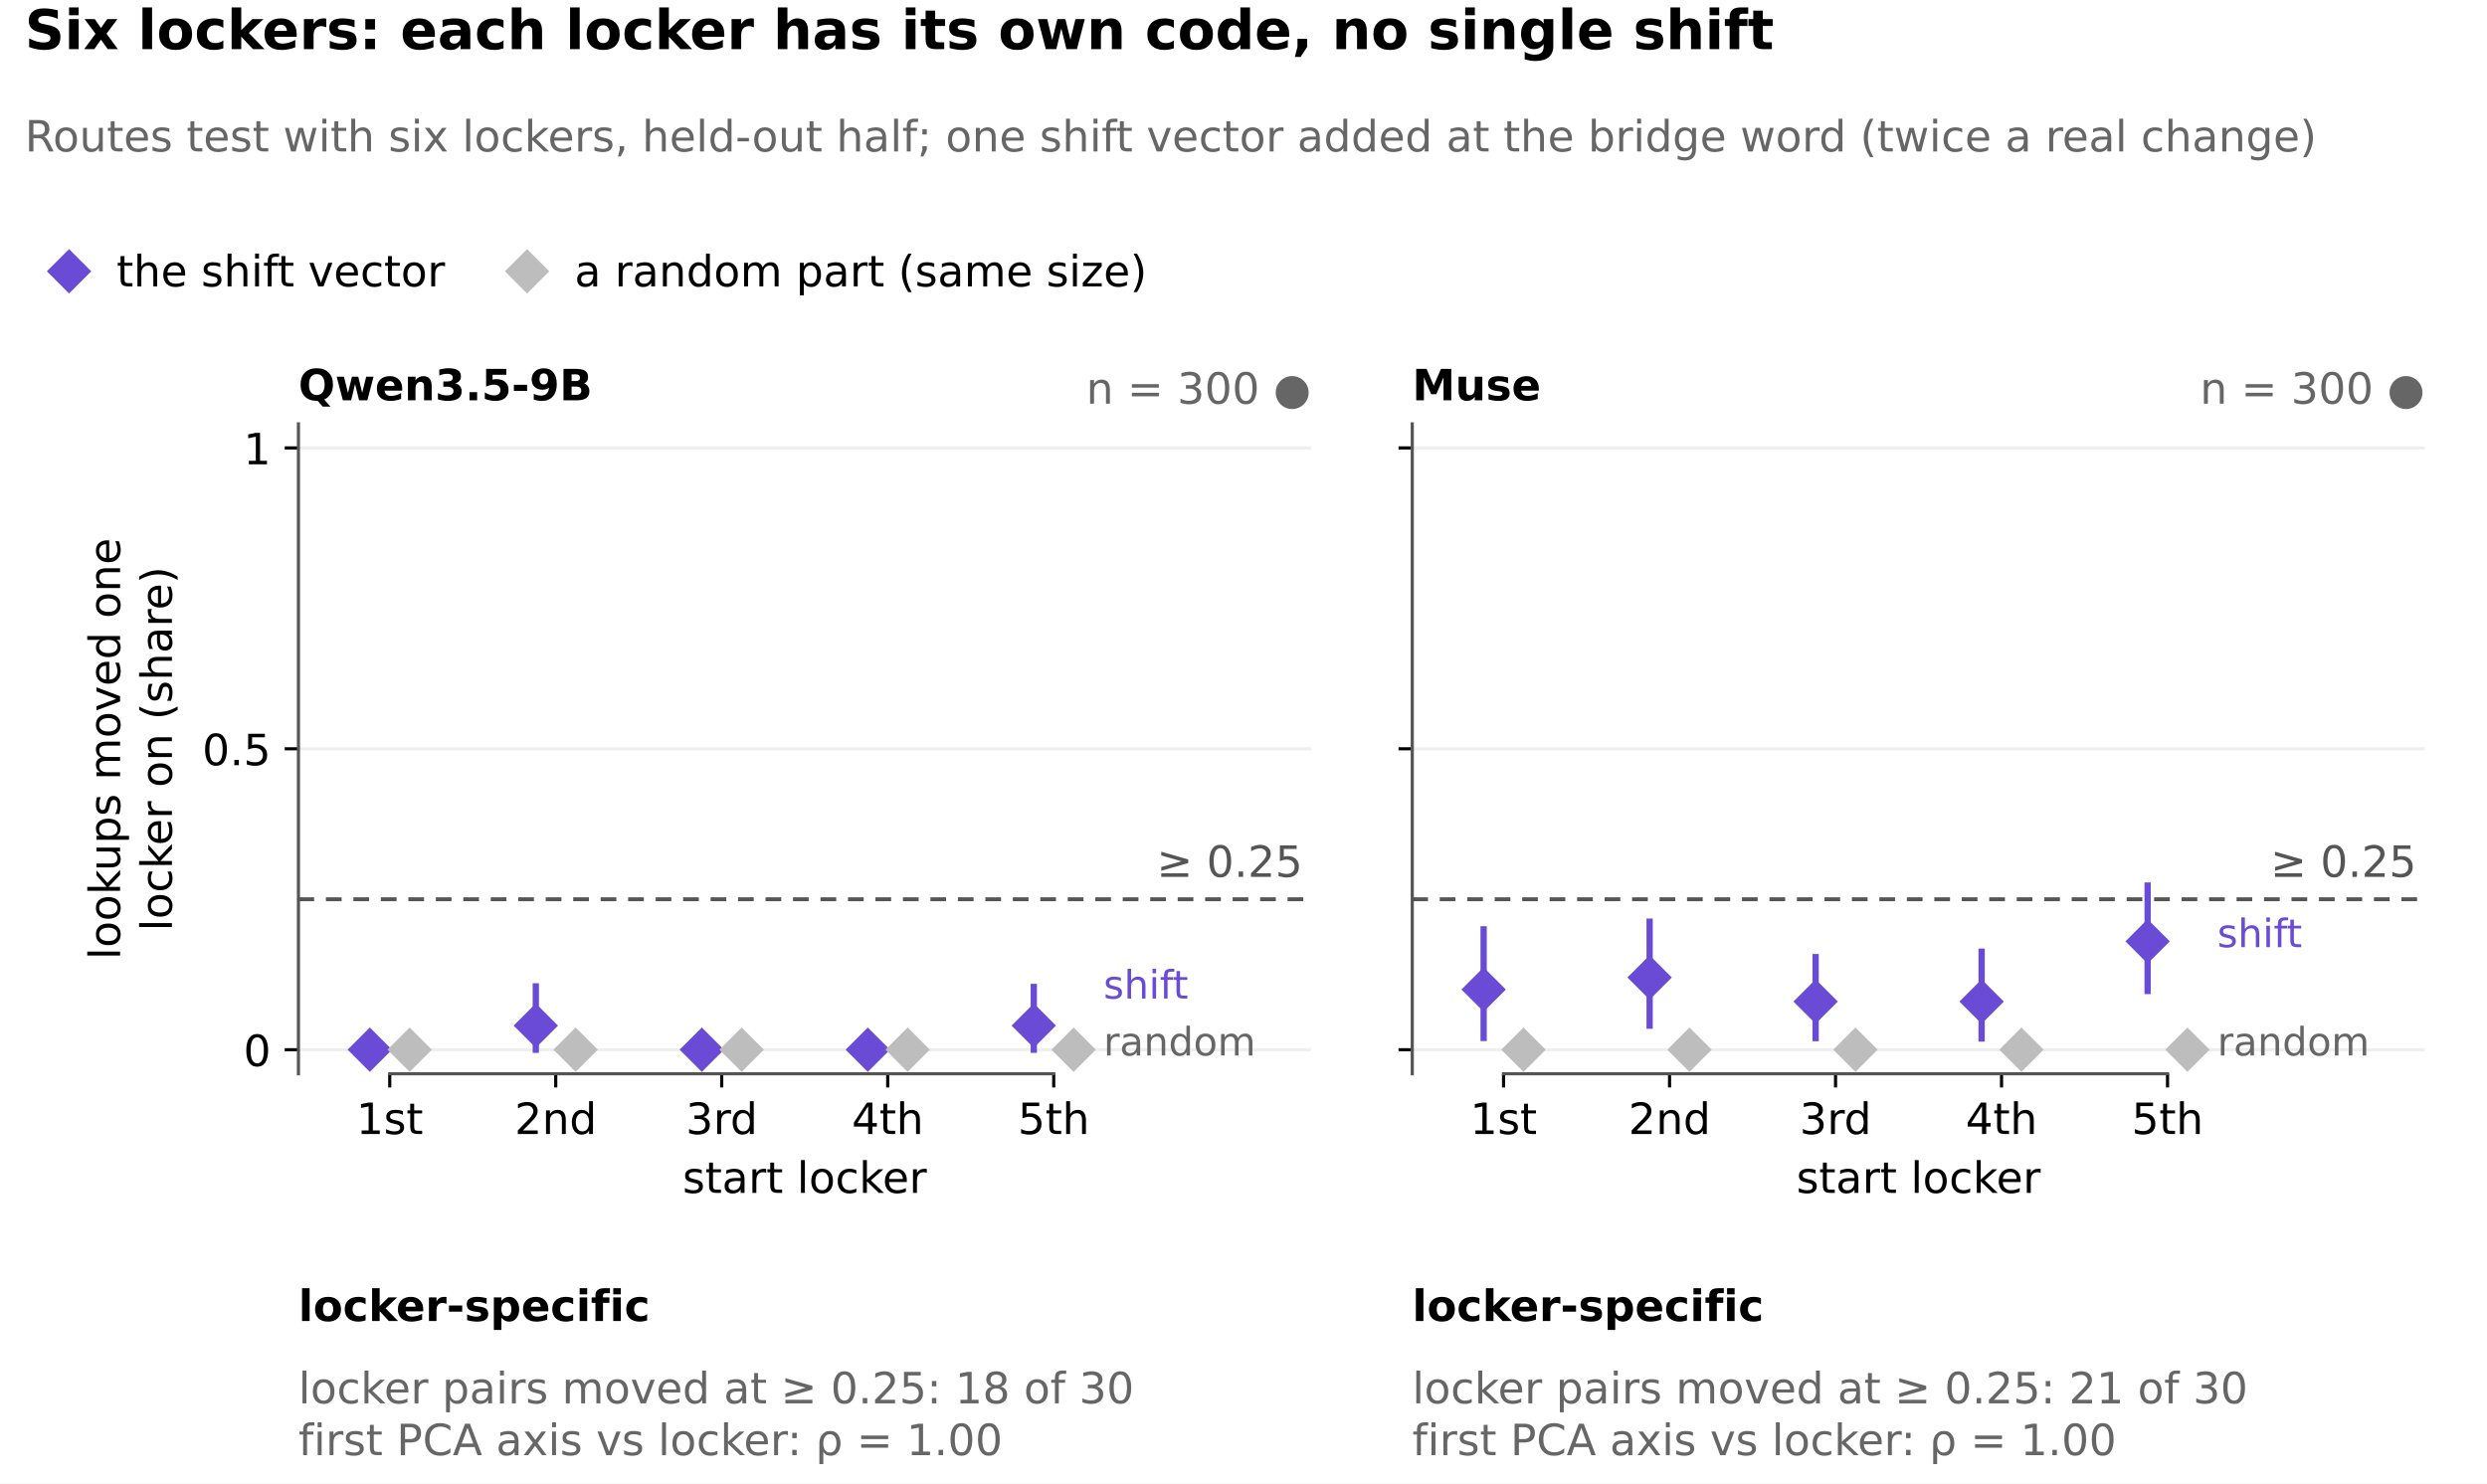
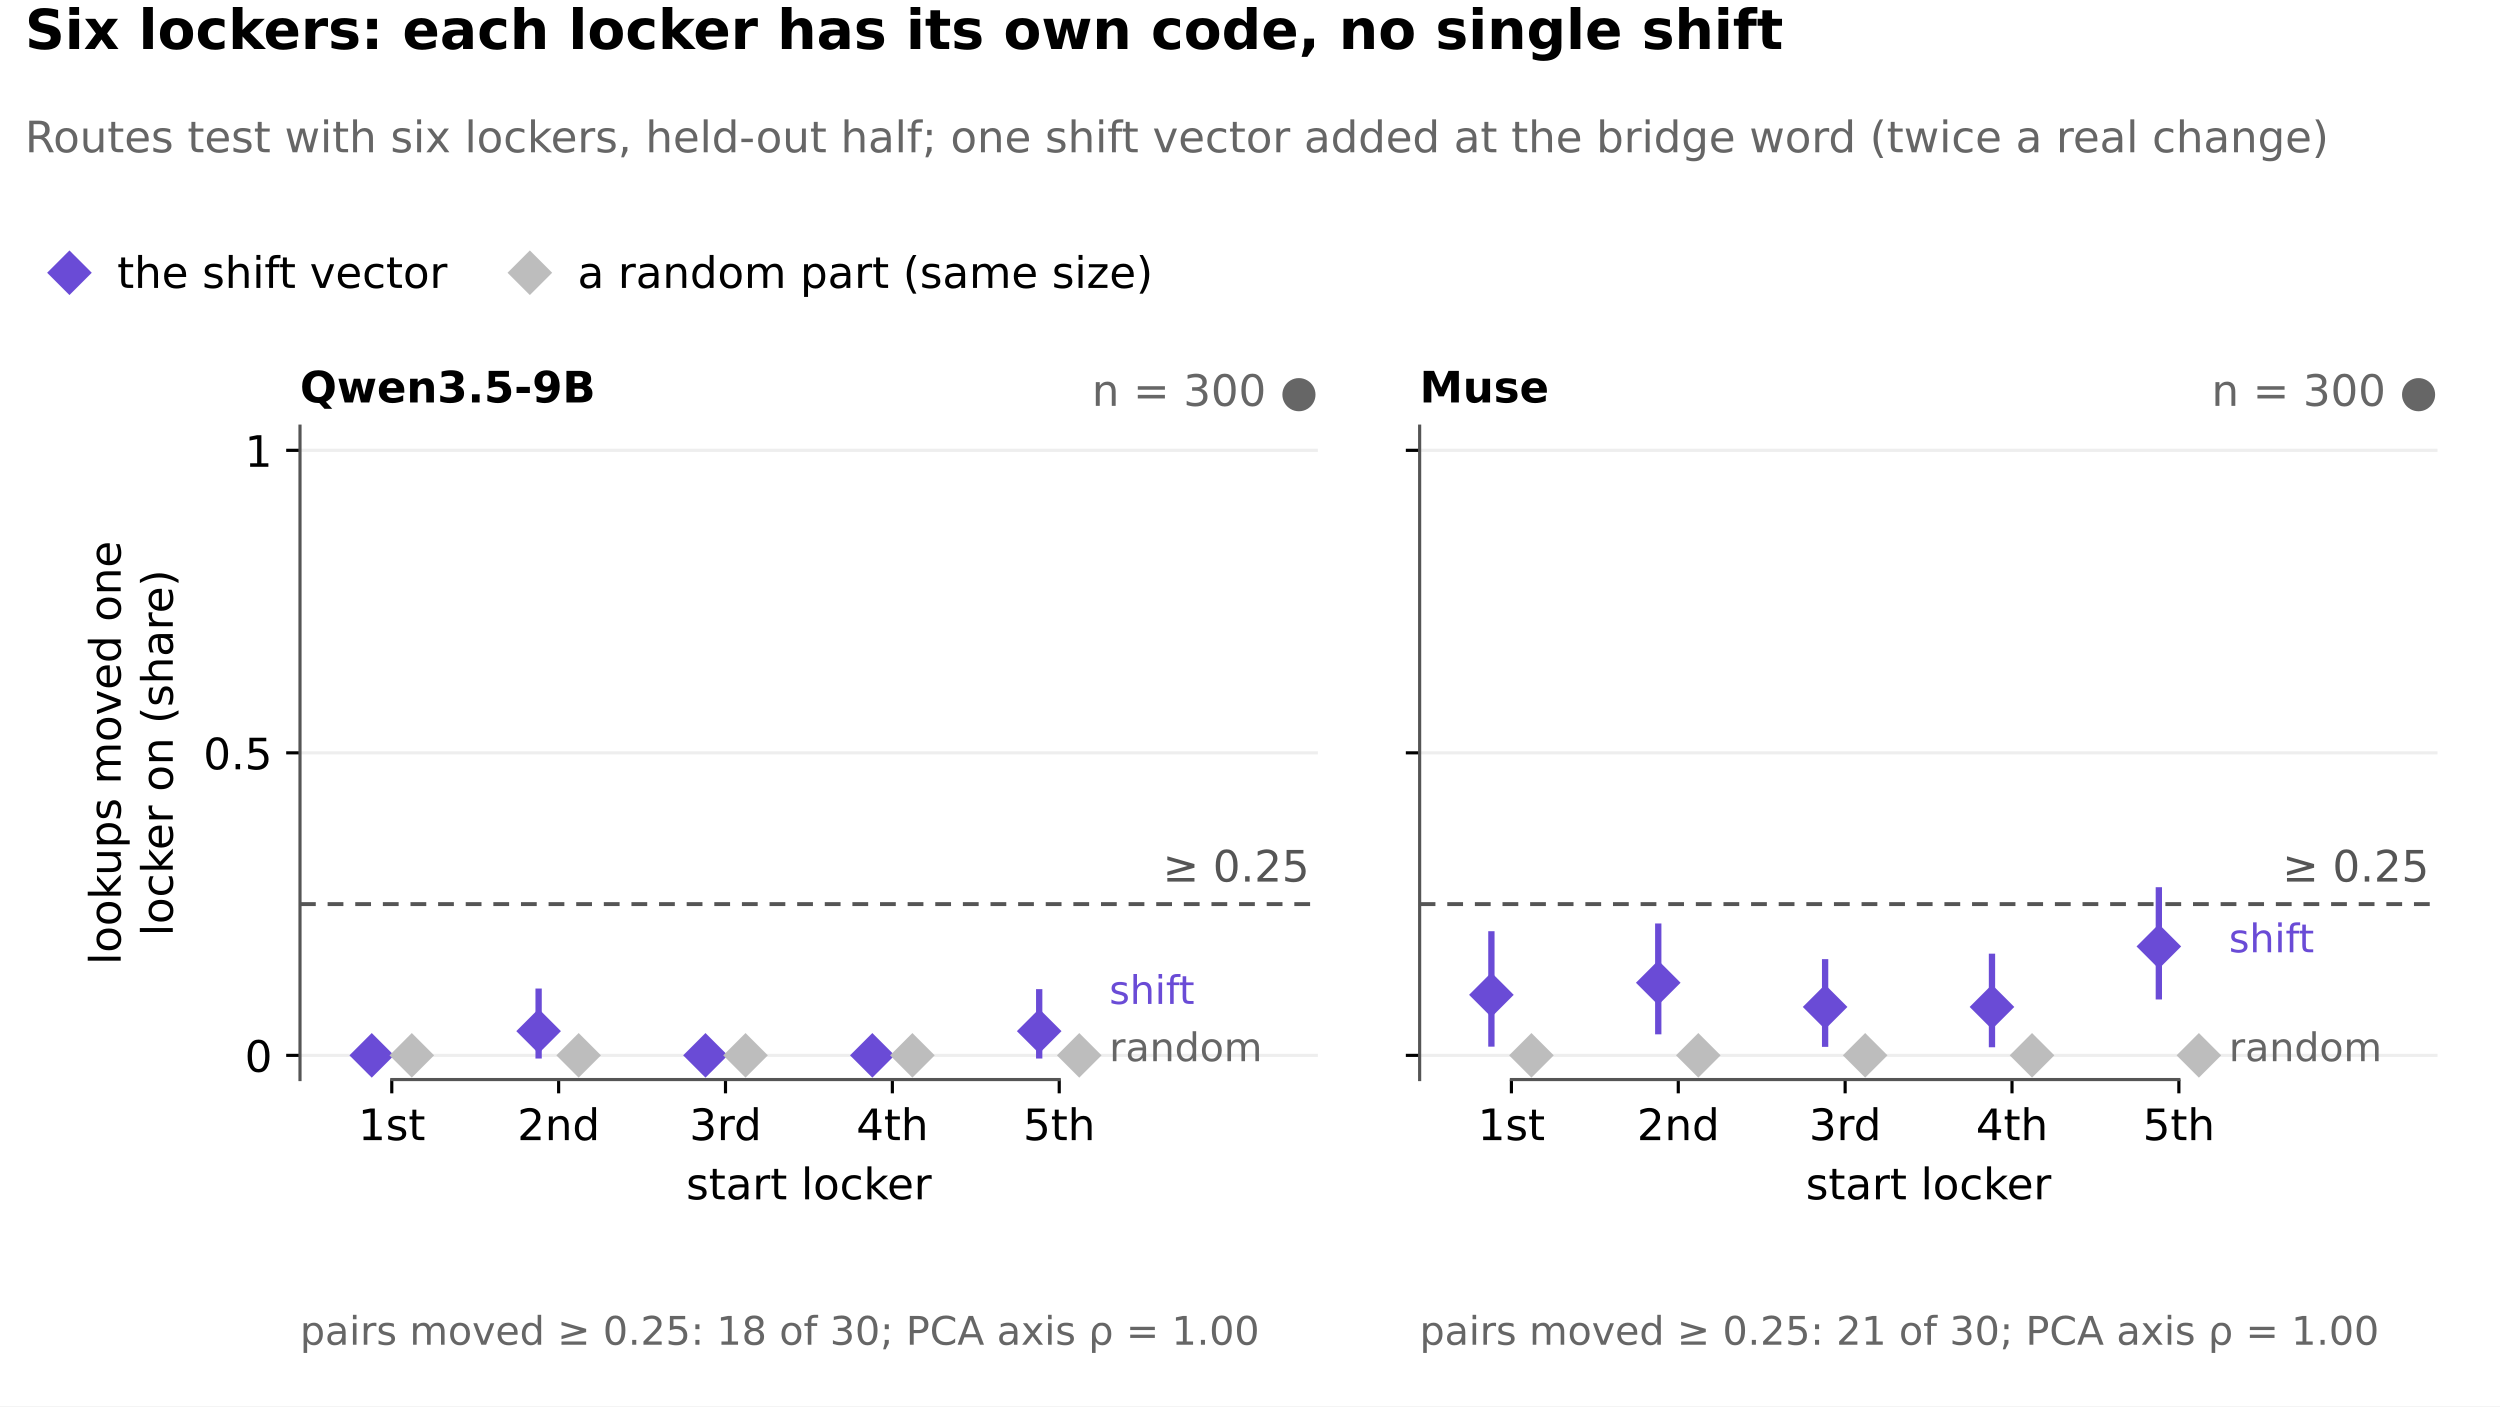
- <svg xmlns="http://www.w3.org/2000/svg" xmlns:xlink="http://www.w3.org/1999/xlink" width="633.6pt" height="378pt" viewBox="0 0 633.6 378" version="1.1">
+ <svg xmlns="http://www.w3.org/2000/svg" xmlns:xlink="http://www.w3.org/1999/xlink" width="633.6pt" height="356.4pt" viewBox="0 0 633.6 356.4" version="1.1">
  <defs>
    <style type="text/css">*{stroke-linejoin: round; stroke-linecap: butt}</style>
  </defs>
  <g id="figure_1">
    <g id="patch_1">
-       <path d="M 0 378  L 633.6 378  L 633.6 0  L 0 0  z " style="fill: #ffffff" />
+       <path d="M 0 356.4  L 633.6 356.4  L 633.6 0  L 0 0  z " style="fill: #ffffff" />
    </g>
    <g id="axes_1">
      <g id="patch_2">
        <path d="M 76.032 273.6  L 333.998 273.6  L 333.998 108  L 76.032 108  z " style="fill: #ffffff" />
      </g>
      <g id="line2d_1">
-         <path d="M 76.032 229.133  L 333.998 229.133  " clip-path="url(#p3aeb219f83)" style="fill: none; stroke-dasharray: 4,3; stroke-dashoffset: 0; stroke: #555555" />
+         <path d="M 76.032 229.133  L 333.998 229.133  " clip-path="url(#pb0a450aada)" style="fill: none; stroke-dasharray: 4,3; stroke-dashoffset: 0; stroke: #555555" />
      </g>
      <g id="matplotlib.axis_1">
        <g id="xtick_1">
          <g id="line2d_2">
            <defs>
-               <path id="m68b8d910d9" d="M 0 0  L 0 3.5  " style="stroke: #000000; stroke-width: 0.8" />
+               <path id="m8c7e2f193b" d="M 0 0  L 0 3.5  " style="stroke: #000000; stroke-width: 0.8" />
            </defs>
            <g>
-               <use xlink:href="#m68b8d910d9" x="99.291" y="273.6" style="stroke: #000000; stroke-width: 0.8" />
+               <use xlink:href="#m8c7e2f193b" x="99.291" y="273.6" style="stroke: #000000; stroke-width: 0.8" />
            </g>
          </g>
          <g id="text_1">
            <text style="font-size: 11px; font-family: 'DejaVu Sans'; text-anchor: middle" x="99.291" y="288.957" transform="rotate(-0 99.2912 288.9574)">1st</text>
          </g>
        </g>
        <g id="xtick_2">
          <g id="line2d_3">
            <g>
-               <use xlink:href="#m68b8d910d9" x="141.581" y="273.6" style="stroke: #000000; stroke-width: 0.8" />
+               <use xlink:href="#m8c7e2f193b" x="141.581" y="273.6" style="stroke: #000000; stroke-width: 0.8" />
            </g>
          </g>
          <g id="text_2">
            <text style="font-size: 11px; font-family: 'DejaVu Sans'; text-anchor: middle" x="141.581" y="288.958" transform="rotate(-0 141.5807 288.9583)">2nd</text>
          </g>
        </g>
        <g id="xtick_3">
          <g id="line2d_4">
            <g>
-               <use xlink:href="#m68b8d910d9" x="183.87" y="273.6" style="stroke: #000000; stroke-width: 0.8" />
+               <use xlink:href="#m8c7e2f193b" x="183.87" y="273.6" style="stroke: #000000; stroke-width: 0.8" />
            </g>
          </g>
          <g id="text_3">
            <text style="font-size: 11px; font-family: 'DejaVu Sans'; text-anchor: middle" x="183.87" y="288.958" transform="rotate(-0 183.8701 288.9583)">3rd</text>
          </g>
        </g>
        <g id="xtick_4">
          <g id="line2d_5">
            <g>
-               <use xlink:href="#m68b8d910d9" x="226.16" y="273.6" style="stroke: #000000; stroke-width: 0.8" />
+               <use xlink:href="#m8c7e2f193b" x="226.16" y="273.6" style="stroke: #000000; stroke-width: 0.8" />
            </g>
          </g>
          <g id="text_4">
            <text style="font-size: 11px; font-family: 'DejaVu Sans'; text-anchor: middle" x="226.16" y="288.958" transform="rotate(-0 226.1596 288.9583)">4th</text>
          </g>
        </g>
        <g id="xtick_5">
          <g id="line2d_6">
            <g>
-               <use xlink:href="#m68b8d910d9" x="268.449" y="273.6" style="stroke: #000000; stroke-width: 0.8" />
+               <use xlink:href="#m8c7e2f193b" x="268.449" y="273.6" style="stroke: #000000; stroke-width: 0.8" />
            </g>
          </g>
          <g id="text_5">
            <text style="font-size: 11px; font-family: 'DejaVu Sans'; text-anchor: middle" x="268.449" y="288.958" transform="rotate(-0 268.449 288.9583)">5th</text>
          </g>
        </g>
        <g id="text_6">
          <text style="font-size: 11px; font-family: 'DejaVu Sans'; text-anchor: middle" x="205.015" y="303.959" transform="rotate(-0 205.0149 303.9591)">start locker</text>
        </g>
      </g>
      <g id="matplotlib.axis_2">
        <g id="ytick_1">
          <g id="line2d_7">
-             <path d="M 76.032 267.467  L 333.998 267.467  " clip-path="url(#p3aeb219f83)" style="fill: none; stroke: #eeeeee; stroke-width: 0.8; stroke-linecap: square" />
+             <path d="M 76.032 267.467  L 333.998 267.467  " clip-path="url(#pb0a450aada)" style="fill: none; stroke: #eeeeee; stroke-width: 0.8; stroke-linecap: square" />
          </g>
          <g id="line2d_8">
            <defs>
-               <path id="m369b3cd8d5" d="M 0 0  L -3.5 0  " style="stroke: #000000; stroke-width: 0.8" />
+               <path id="mca8fea071c" d="M 0 0  L -3.5 0  " style="stroke: #000000; stroke-width: 0.8" />
            </defs>
            <g>
-               <use xlink:href="#m369b3cd8d5" x="76.032" y="267.467" style="stroke: #000000; stroke-width: 0.8" />
+               <use xlink:href="#mca8fea071c" x="76.032" y="267.467" style="stroke: #000000; stroke-width: 0.8" />
            </g>
          </g>
          <g id="text_7">
            <text style="font-size: 11px; font-family: 'DejaVu Sans'; text-anchor: end" x="69.032" y="271.645" transform="rotate(-0 69.032 271.6454)">0</text>
          </g>
        </g>
        <g id="ytick_2">
          <g id="line2d_9">
-             <path d="M 76.032 190.8  L 333.998 190.8  " clip-path="url(#p3aeb219f83)" style="fill: none; stroke: #eeeeee; stroke-width: 0.8; stroke-linecap: square" />
+             <path d="M 76.032 190.8  L 333.998 190.8  " clip-path="url(#pb0a450aada)" style="fill: none; stroke: #eeeeee; stroke-width: 0.8; stroke-linecap: square" />
          </g>
          <g id="line2d_10">
            <g>
-               <use xlink:href="#m369b3cd8d5" x="76.032" y="190.8" style="stroke: #000000; stroke-width: 0.8" />
+               <use xlink:href="#mca8fea071c" x="76.032" y="190.8" style="stroke: #000000; stroke-width: 0.8" />
            </g>
          </g>
          <g id="text_8">
            <text style="font-size: 11px; font-family: 'DejaVu Sans'; text-anchor: end" x="69.032" y="194.979" transform="rotate(-0 69.032 194.9787)">0.5</text>
          </g>
        </g>
        <g id="ytick_3">
          <g id="line2d_11">
-             <path d="M 76.032 114.133  L 333.998 114.133  " clip-path="url(#p3aeb219f83)" style="fill: none; stroke: #eeeeee; stroke-width: 0.8; stroke-linecap: square" />
+             <path d="M 76.032 114.133  L 333.998 114.133  " clip-path="url(#pb0a450aada)" style="fill: none; stroke: #eeeeee; stroke-width: 0.8; stroke-linecap: square" />
          </g>
          <g id="line2d_12">
            <g>
-               <use xlink:href="#m369b3cd8d5" x="76.032" y="114.133" style="stroke: #000000; stroke-width: 0.8" />
+               <use xlink:href="#mca8fea071c" x="76.032" y="114.133" style="stroke: #000000; stroke-width: 0.8" />
            </g>
          </g>
          <g id="text_9">
            <text style="font-size: 11px; font-family: 'DejaVu Sans'; text-anchor: end" x="69.032" y="118.312" transform="rotate(-0 69.032 118.312)">1</text>
          </g>
        </g>
        <g id="text_10">
          <text style="font-size: 11px; font-family: 'DejaVu Sans'" transform="translate(30.5919 244.5015) rotate(-90)">lookups moved one</text>
          <text style="font-size: 11px; font-family: 'DejaVu Sans'" transform="translate(43.79491 237.2355) rotate(-90)">locker on (share)</text>
        </g>
      </g>
      <g id="line2d_13">
-         <path d="M 94.216 267.467  L 94.216 267.467  " clip-path="url(#p3aeb219f83)" style="fill: none; stroke: #6a4bd6; stroke-width: 1.6; stroke-linecap: square" />
+         <path d="M 94.216 267.467  L 94.216 267.467  " clip-path="url(#pb0a450aada)" style="fill: none; stroke: #6a4bd6; stroke-width: 1.6; stroke-linecap: square" />
      </g>
      <g id="line2d_14">
-         <path d="M 104.366 267.467  L 104.366 267.467  " clip-path="url(#p3aeb219f83)" style="fill: none; stroke: #bdbdbd; stroke-width: 1.6; stroke-linecap: square" />
+         <path d="M 104.366 267.467  L 104.366 267.467  " clip-path="url(#pb0a450aada)" style="fill: none; stroke: #bdbdbd; stroke-width: 1.6; stroke-linecap: square" />
      </g>
      <g id="line2d_15">
-         <path d="M 136.506 267.467  L 136.506 251.326  " clip-path="url(#p3aeb219f83)" style="fill: none; stroke: #6a4bd6; stroke-width: 1.6; stroke-linecap: square" />
+         <path d="M 136.506 267.467  L 136.506 251.326  " clip-path="url(#pb0a450aada)" style="fill: none; stroke: #6a4bd6; stroke-width: 1.6; stroke-linecap: square" />
      </g>
      <g id="line2d_16">
-         <path d="M 146.655 267.467  L 146.655 267.467  " clip-path="url(#p3aeb219f83)" style="fill: none; stroke: #bdbdbd; stroke-width: 1.6; stroke-linecap: square" />
+         <path d="M 146.655 267.467  L 146.655 267.467  " clip-path="url(#pb0a450aada)" style="fill: none; stroke: #bdbdbd; stroke-width: 1.6; stroke-linecap: square" />
      </g>
      <g id="line2d_17">
-         <path d="M 178.795 267.467  L 178.795 267.467  " clip-path="url(#p3aeb219f83)" style="fill: none; stroke: #6a4bd6; stroke-width: 1.6; stroke-linecap: square" />
+         <path d="M 178.795 267.467  L 178.795 267.467  " clip-path="url(#pb0a450aada)" style="fill: none; stroke: #6a4bd6; stroke-width: 1.6; stroke-linecap: square" />
      </g>
      <g id="line2d_18">
-         <path d="M 188.945 267.467  L 188.945 267.467  " clip-path="url(#p3aeb219f83)" style="fill: none; stroke: #bdbdbd; stroke-width: 1.6; stroke-linecap: square" />
+         <path d="M 188.945 267.467  L 188.945 267.467  " clip-path="url(#pb0a450aada)" style="fill: none; stroke: #bdbdbd; stroke-width: 1.6; stroke-linecap: square" />
      </g>
      <g id="line2d_19">
-         <path d="M 221.085 267.467  L 221.085 267.467  " clip-path="url(#p3aeb219f83)" style="fill: none; stroke: #6a4bd6; stroke-width: 1.6; stroke-linecap: square" />
+         <path d="M 221.085 267.467  L 221.085 267.467  " clip-path="url(#pb0a450aada)" style="fill: none; stroke: #6a4bd6; stroke-width: 1.6; stroke-linecap: square" />
      </g>
      <g id="line2d_20">
-         <path d="M 231.234 267.467  L 231.234 267.467  " clip-path="url(#p3aeb219f83)" style="fill: none; stroke: #bdbdbd; stroke-width: 1.6; stroke-linecap: square" />
+         <path d="M 231.234 267.467  L 231.234 267.467  " clip-path="url(#pb0a450aada)" style="fill: none; stroke: #bdbdbd; stroke-width: 1.6; stroke-linecap: square" />
      </g>
      <g id="line2d_21">
-         <path d="M 263.374 267.467  L 263.374 251.494  " clip-path="url(#p3aeb219f83)" style="fill: none; stroke: #6a4bd6; stroke-width: 1.6; stroke-linecap: square" />
+         <path d="M 263.374 267.467  L 263.374 251.494  " clip-path="url(#pb0a450aada)" style="fill: none; stroke: #6a4bd6; stroke-width: 1.6; stroke-linecap: square" />
      </g>
      <g id="line2d_22">
-         <path d="M 273.524 267.467  L 273.524 267.467  " clip-path="url(#p3aeb219f83)" style="fill: none; stroke: #bdbdbd; stroke-width: 1.6; stroke-linecap: square" />
+         <path d="M 273.524 267.467  L 273.524 267.467  " clip-path="url(#pb0a450aada)" style="fill: none; stroke: #bdbdbd; stroke-width: 1.6; stroke-linecap: square" />
      </g>
      <g id="patch_3">
        <path d="M 76.032 273.6  L 76.032 108  " style="fill: none; stroke: #555555; stroke-width: 0.8; stroke-linejoin: miter; stroke-linecap: square" />
      </g>
      <g id="patch_4">
        <path d="M 99.291 273.6  L 268.449 273.6  " style="fill: none; stroke: #555555; stroke-width: 0.8; stroke-linejoin: miter; stroke-linecap: square" />
      </g>
      <g id="text_11">
        <text style="font-size: 11px; font-family: 'DejaVu Sans'; text-anchor: end; fill: #555555" x="331.883" y="223.424" transform="rotate(-0 331.8832 223.4241)">≥ 0.25</text>
      </g>
      <g id="line2d_23">
        <defs>
-           <path id="m2659d3a1c7" d="M -0 4.95  L 4.95 0  L 0 -4.95  L -4.95 -0  z " style="stroke: #6a4bd6; stroke-linejoin: miter" />
+           <path id="mcad521bf3f" d="M -0 4.95  L 4.95 0  L 0 -4.95  L -4.95 -0  z " style="stroke: #6a4bd6; stroke-linejoin: miter" />
        </defs>
-         <g clip-path="url(#p3aeb219f83)">
-           <use xlink:href="#m2659d3a1c7" x="94.216" y="267.467" style="fill: #6a4bd6; stroke: #6a4bd6; stroke-linejoin: miter" />
+         <g clip-path="url(#pb0a450aada)">
+           <use xlink:href="#mcad521bf3f" x="94.216" y="267.467" style="fill: #6a4bd6; stroke: #6a4bd6; stroke-linejoin: miter" />
        </g>
      </g>
      <g id="line2d_24">
        <defs>
-           <path id="me32af80655" d="M -0 4.95  L 4.95 0  L 0 -4.95  L -4.95 -0  z " style="stroke: #bdbdbd; stroke-linejoin: miter" />
+           <path id="md1ad393aa7" d="M -0 4.95  L 4.95 0  L 0 -4.95  L -4.95 -0  z " style="stroke: #bdbdbd; stroke-linejoin: miter" />
        </defs>
-         <g clip-path="url(#p3aeb219f83)">
-           <use xlink:href="#me32af80655" x="104.366" y="267.467" style="fill: #bdbdbd; stroke: #bdbdbd; stroke-linejoin: miter" />
+         <g clip-path="url(#pb0a450aada)">
+           <use xlink:href="#md1ad393aa7" x="104.366" y="267.467" style="fill: #bdbdbd; stroke: #bdbdbd; stroke-linejoin: miter" />
        </g>
      </g>
      <g id="line2d_25">
-         <g clip-path="url(#p3aeb219f83)">
-           <use xlink:href="#m2659d3a1c7" x="136.506" y="261.333" style="fill: #6a4bd6; stroke: #6a4bd6; stroke-linejoin: miter" />
+         <g clip-path="url(#pb0a450aada)">
+           <use xlink:href="#mcad521bf3f" x="136.506" y="261.333" style="fill: #6a4bd6; stroke: #6a4bd6; stroke-linejoin: miter" />
        </g>
      </g>
      <g id="line2d_26">
-         <g clip-path="url(#p3aeb219f83)">
-           <use xlink:href="#me32af80655" x="146.655" y="267.467" style="fill: #bdbdbd; stroke: #bdbdbd; stroke-linejoin: miter" />
+         <g clip-path="url(#pb0a450aada)">
+           <use xlink:href="#md1ad393aa7" x="146.655" y="267.467" style="fill: #bdbdbd; stroke: #bdbdbd; stroke-linejoin: miter" />
        </g>
      </g>
      <g id="line2d_27">
-         <g clip-path="url(#p3aeb219f83)">
-           <use xlink:href="#m2659d3a1c7" x="178.795" y="267.467" style="fill: #6a4bd6; stroke: #6a4bd6; stroke-linejoin: miter" />
+         <g clip-path="url(#pb0a450aada)">
+           <use xlink:href="#mcad521bf3f" x="178.795" y="267.467" style="fill: #6a4bd6; stroke: #6a4bd6; stroke-linejoin: miter" />
        </g>
      </g>
      <g id="line2d_28">
-         <g clip-path="url(#p3aeb219f83)">
-           <use xlink:href="#me32af80655" x="188.945" y="267.467" style="fill: #bdbdbd; stroke: #bdbdbd; stroke-linejoin: miter" />
+         <g clip-path="url(#pb0a450aada)">
+           <use xlink:href="#md1ad393aa7" x="188.945" y="267.467" style="fill: #bdbdbd; stroke: #bdbdbd; stroke-linejoin: miter" />
        </g>
      </g>
      <g id="line2d_29">
-         <g clip-path="url(#p3aeb219f83)">
-           <use xlink:href="#m2659d3a1c7" x="221.085" y="267.467" style="fill: #6a4bd6; stroke: #6a4bd6; stroke-linejoin: miter" />
+         <g clip-path="url(#pb0a450aada)">
+           <use xlink:href="#mcad521bf3f" x="221.085" y="267.467" style="fill: #6a4bd6; stroke: #6a4bd6; stroke-linejoin: miter" />
        </g>
      </g>
      <g id="line2d_30">
-         <g clip-path="url(#p3aeb219f83)">
-           <use xlink:href="#me32af80655" x="231.234" y="267.467" style="fill: #bdbdbd; stroke: #bdbdbd; stroke-linejoin: miter" />
+         <g clip-path="url(#pb0a450aada)">
+           <use xlink:href="#md1ad393aa7" x="231.234" y="267.467" style="fill: #bdbdbd; stroke: #bdbdbd; stroke-linejoin: miter" />
        </g>
      </g>
      <g id="line2d_31">
-         <g clip-path="url(#p3aeb219f83)">
-           <use xlink:href="#m2659d3a1c7" x="263.374" y="261.333" style="fill: #6a4bd6; stroke: #6a4bd6; stroke-linejoin: miter" />
+         <g clip-path="url(#pb0a450aada)">
+           <use xlink:href="#mcad521bf3f" x="263.374" y="261.333" style="fill: #6a4bd6; stroke: #6a4bd6; stroke-linejoin: miter" />
        </g>
      </g>
      <g id="line2d_32">
-         <g clip-path="url(#p3aeb219f83)">
-           <use xlink:href="#me32af80655" x="273.524" y="267.467" style="fill: #bdbdbd; stroke: #bdbdbd; stroke-linejoin: miter" />
+         <g clip-path="url(#pb0a450aada)">
+           <use xlink:href="#md1ad393aa7" x="273.524" y="267.467" style="fill: #bdbdbd; stroke: #bdbdbd; stroke-linejoin: miter" />
        </g>
      </g>
      <g id="text_12">
-         <text style="font-weight: 700; font-size: 11px; font-family: 'DejaVu Sans'; text-anchor: start" x="76.032" y="336.606" transform="rotate(-0 76.032 336.6063)">locker-specific</text>
+         <text style="font-size: 10px; font-family: 'DejaVu Sans'; text-anchor: start; fill: #666666" x="76.032" y="340.814" transform="rotate(-0 76.032 340.8144)">pairs moved ≥ 0.25: 18 of 30; PCA axis ρ = 1.00</text>
      </g>
      <g id="text_13">
-         <text style="font-size: 11px; font-family: 'DejaVu Sans'; fill: #666666" transform="translate(76.032 357.5794)">locker pairs moved at ≥ 0.25: 18 of 30</text>
-         <text style="font-size: 11px; font-family: 'DejaVu Sans'; fill: #666666" transform="translate(76.032 370.7824)">first PCA axis vs locker: ρ = 1.00</text>
+         <text style="font-weight: 700; font-size: 11px; font-family: 'DejaVu Sans'; text-anchor: start" x="76.032" y="102" transform="rotate(-0 76.032 102)">Qwen3.5-9B</text>
      </g>
      <g id="text_14">
-         <text style="font-weight: 700; font-size: 11px; font-family: 'DejaVu Sans'; text-anchor: start" x="76.032" y="102" transform="rotate(-0 76.032 102)">Qwen3.5-9B</text>
+         <text style="font-size: 10px; font-family: 'DejaVu Sans'; text-anchor: start; fill: #6a4bd6" x="281.136" y="254.448" transform="rotate(-0 281.1359 254.448)">shift</text>
      </g>
      <g id="text_15">
-         <text style="font-size: 10px; font-family: 'DejaVu Sans'; text-anchor: start; fill: #6a4bd6" x="281.136" y="254.448" transform="rotate(-0 281.1359 254.448)">shift</text>
+         <text style="font-size: 10px; font-family: 'DejaVu Sans'; text-anchor: start; fill: #666666" x="281.136" y="268.948" transform="rotate(-0 281.1359 268.948)">random</text>
      </g>
      <g id="text_16">
-         <text style="font-size: 10px; font-family: 'DejaVu Sans'; text-anchor: start; fill: #666666" x="281.136" y="268.948" transform="rotate(-0 281.1359 268.948)">random</text>
-       </g>
-       <g id="text_17">
        <g id="patch_5">
          <path d="M 271.581 107.166  L 335.648 107.166  L 335.648 92.866  L 271.581 92.866  z " style="fill: #ffffff" />
        </g>
        <text style="font-size: 11px; font-family: 'DejaVu Sans'; text-anchor: end; fill: #666666" x="333.998" y="102.873" transform="rotate(-0 333.9977 102.8734)">n = 300  ●</text>
      </g>
    </g>
    <g id="axes_2">
      <g id="patch_6">
        <path d="M 359.794 273.6  L 617.76 273.6  L 617.76 108  L 359.794 108  z " style="fill: #ffffff" />
      </g>
      <g id="line2d_33">
-         <path d="M 359.794 229.133  L 617.76 229.133  " clip-path="url(#pa725ec06f8)" style="fill: none; stroke-dasharray: 4,3; stroke-dashoffset: 0; stroke: #555555" />
+         <path d="M 359.794 229.133  L 617.76 229.133  " clip-path="url(#p54838c4d39)" style="fill: none; stroke-dasharray: 4,3; stroke-dashoffset: 0; stroke: #555555" />
      </g>
      <g id="matplotlib.axis_3">
        <g id="xtick_6">
          <g id="line2d_34">
            <g>
-               <use xlink:href="#m68b8d910d9" x="383.053" y="273.6" style="stroke: #000000; stroke-width: 0.8" />
-             </g>
-           </g>
-           <g id="text_18">
+               <use xlink:href="#m8c7e2f193b" x="383.053" y="273.6" style="stroke: #000000; stroke-width: 0.8" />
+             </g>
+           </g>
+           <g id="text_17">
            <text style="font-size: 11px; font-family: 'DejaVu Sans'; text-anchor: middle" x="383.053" y="288.957" transform="rotate(-0 383.0535 288.9574)">1st</text>
          </g>
        </g>
        <g id="xtick_7">
          <g id="line2d_35">
            <g>
-               <use xlink:href="#m68b8d910d9" x="425.343" y="273.6" style="stroke: #000000; stroke-width: 0.8" />
-             </g>
-           </g>
-           <g id="text_19">
+               <use xlink:href="#m8c7e2f193b" x="425.343" y="273.6" style="stroke: #000000; stroke-width: 0.8" />
+             </g>
+           </g>
+           <g id="text_18">
            <text style="font-size: 11px; font-family: 'DejaVu Sans'; text-anchor: middle" x="425.343" y="288.958" transform="rotate(-0 425.343 288.9583)">2nd</text>
          </g>
        </g>
        <g id="xtick_8">
          <g id="line2d_36">
            <g>
-               <use xlink:href="#m68b8d910d9" x="467.632" y="273.6" style="stroke: #000000; stroke-width: 0.8" />
-             </g>
-           </g>
-           <g id="text_20">
+               <use xlink:href="#m8c7e2f193b" x="467.632" y="273.6" style="stroke: #000000; stroke-width: 0.8" />
+             </g>
+           </g>
+           <g id="text_19">
            <text style="font-size: 11px; font-family: 'DejaVu Sans'; text-anchor: middle" x="467.632" y="288.958" transform="rotate(-0 467.6324 288.9583)">3rd</text>
          </g>
        </g>
        <g id="xtick_9">
          <g id="line2d_37">
            <g>
-               <use xlink:href="#m68b8d910d9" x="509.922" y="273.6" style="stroke: #000000; stroke-width: 0.8" />
-             </g>
-           </g>
-           <g id="text_21">
+               <use xlink:href="#m8c7e2f193b" x="509.922" y="273.6" style="stroke: #000000; stroke-width: 0.8" />
+             </g>
+           </g>
+           <g id="text_20">
            <text style="font-size: 11px; font-family: 'DejaVu Sans'; text-anchor: middle" x="509.922" y="288.958" transform="rotate(-0 509.9219 288.9583)">4th</text>
          </g>
        </g>
        <g id="xtick_10">
          <g id="line2d_38">
            <g>
-               <use xlink:href="#m68b8d910d9" x="552.211" y="273.6" style="stroke: #000000; stroke-width: 0.8" />
-             </g>
-           </g>
-           <g id="text_22">
+               <use xlink:href="#m8c7e2f193b" x="552.211" y="273.6" style="stroke: #000000; stroke-width: 0.8" />
+             </g>
+           </g>
+           <g id="text_21">
            <text style="font-size: 11px; font-family: 'DejaVu Sans'; text-anchor: middle" x="552.211" y="288.958" transform="rotate(-0 552.2113 288.9583)">5th</text>
          </g>
        </g>
-         <g id="text_23">
+         <g id="text_22">
          <text style="font-size: 11px; font-family: 'DejaVu Sans'; text-anchor: middle" x="488.777" y="303.959" transform="rotate(-0 488.7771 303.9591)">start locker</text>
        </g>
      </g>
      <g id="matplotlib.axis_4">
        <g id="ytick_4">
          <g id="line2d_39">
-             <path d="M 359.794 267.467  L 617.76 267.467  " clip-path="url(#pa725ec06f8)" style="fill: none; stroke: #eeeeee; stroke-width: 0.8; stroke-linecap: square" />
+             <path d="M 359.794 267.467  L 617.76 267.467  " clip-path="url(#p54838c4d39)" style="fill: none; stroke: #eeeeee; stroke-width: 0.8; stroke-linecap: square" />
          </g>
          <g id="line2d_40">
            <g>
-               <use xlink:href="#m369b3cd8d5" x="359.794" y="267.467" style="stroke: #000000; stroke-width: 0.8" />
+               <use xlink:href="#mca8fea071c" x="359.794" y="267.467" style="stroke: #000000; stroke-width: 0.8" />
            </g>
          </g>
        </g>
        <g id="ytick_5">
          <g id="line2d_41">
-             <path d="M 359.794 190.8  L 617.76 190.8  " clip-path="url(#pa725ec06f8)" style="fill: none; stroke: #eeeeee; stroke-width: 0.8; stroke-linecap: square" />
+             <path d="M 359.794 190.8  L 617.76 190.8  " clip-path="url(#p54838c4d39)" style="fill: none; stroke: #eeeeee; stroke-width: 0.8; stroke-linecap: square" />
          </g>
          <g id="line2d_42">
            <g>
-               <use xlink:href="#m369b3cd8d5" x="359.794" y="190.8" style="stroke: #000000; stroke-width: 0.8" />
+               <use xlink:href="#mca8fea071c" x="359.794" y="190.8" style="stroke: #000000; stroke-width: 0.8" />
            </g>
          </g>
        </g>
        <g id="ytick_6">
          <g id="line2d_43">
-             <path d="M 359.794 114.133  L 617.76 114.133  " clip-path="url(#pa725ec06f8)" style="fill: none; stroke: #eeeeee; stroke-width: 0.8; stroke-linecap: square" />
+             <path d="M 359.794 114.133  L 617.76 114.133  " clip-path="url(#p54838c4d39)" style="fill: none; stroke: #eeeeee; stroke-width: 0.8; stroke-linecap: square" />
          </g>
          <g id="line2d_44">
            <g>
-               <use xlink:href="#m369b3cd8d5" x="359.794" y="114.133" style="stroke: #000000; stroke-width: 0.8" />
+               <use xlink:href="#mca8fea071c" x="359.794" y="114.133" style="stroke: #000000; stroke-width: 0.8" />
            </g>
          </g>
        </g>
      </g>
      <g id="line2d_45">
-         <path d="M 377.979 264.46  L 377.979 236.8  " clip-path="url(#pa725ec06f8)" style="fill: none; stroke: #6a4bd6; stroke-width: 1.6; stroke-linecap: square" />
+         <path d="M 377.979 264.46  L 377.979 236.8  " clip-path="url(#p54838c4d39)" style="fill: none; stroke: #6a4bd6; stroke-width: 1.6; stroke-linecap: square" />
      </g>
      <g id="line2d_46">
-         <path d="M 388.128 267.467  L 388.128 267.467  " clip-path="url(#pa725ec06f8)" style="fill: none; stroke: #bdbdbd; stroke-width: 1.6; stroke-linecap: square" />
+         <path d="M 388.128 267.467  L 388.128 267.467  " clip-path="url(#p54838c4d39)" style="fill: none; stroke: #bdbdbd; stroke-width: 1.6; stroke-linecap: square" />
      </g>
      <g id="line2d_47">
-         <path d="M 420.268 261.333  L 420.268 234.837  " clip-path="url(#pa725ec06f8)" style="fill: none; stroke: #6a4bd6; stroke-width: 1.6; stroke-linecap: square" />
+         <path d="M 420.268 261.333  L 420.268 234.837  " clip-path="url(#p54838c4d39)" style="fill: none; stroke: #6a4bd6; stroke-width: 1.6; stroke-linecap: square" />
      </g>
      <g id="line2d_48">
-         <path d="M 430.418 267.467  L 430.418 267.467  " clip-path="url(#pa725ec06f8)" style="fill: none; stroke: #bdbdbd; stroke-width: 1.6; stroke-linecap: square" />
+         <path d="M 430.418 267.467  L 430.418 267.467  " clip-path="url(#p54838c4d39)" style="fill: none; stroke: #bdbdbd; stroke-width: 1.6; stroke-linecap: square" />
      </g>
      <g id="line2d_49">
-         <path d="M 462.558 264.518  L 462.558 243.877  " clip-path="url(#pa725ec06f8)" style="fill: none; stroke: #6a4bd6; stroke-width: 1.6; stroke-linecap: square" />
+         <path d="M 462.558 264.518  L 462.558 243.877  " clip-path="url(#p54838c4d39)" style="fill: none; stroke: #6a4bd6; stroke-width: 1.6; stroke-linecap: square" />
      </g>
      <g id="line2d_50">
-         <path d="M 472.707 267.467  L 472.707 267.467  " clip-path="url(#pa725ec06f8)" style="fill: none; stroke: #bdbdbd; stroke-width: 1.6; stroke-linecap: square" />
+         <path d="M 472.707 267.467  L 472.707 267.467  " clip-path="url(#p54838c4d39)" style="fill: none; stroke: #bdbdbd; stroke-width: 1.6; stroke-linecap: square" />
      </g>
      <g id="line2d_51">
-         <path d="M 504.847 264.627  L 504.847 242.505  " clip-path="url(#pa725ec06f8)" style="fill: none; stroke: #6a4bd6; stroke-width: 1.6; stroke-linecap: square" />
+         <path d="M 504.847 264.627  L 504.847 242.505  " clip-path="url(#p54838c4d39)" style="fill: none; stroke: #6a4bd6; stroke-width: 1.6; stroke-linecap: square" />
      </g>
      <g id="line2d_52">
-         <path d="M 514.997 267.467  L 514.997 267.467  " clip-path="url(#pa725ec06f8)" style="fill: none; stroke: #bdbdbd; stroke-width: 1.6; stroke-linecap: square" />
+         <path d="M 514.997 267.467  L 514.997 267.467  " clip-path="url(#p54838c4d39)" style="fill: none; stroke: #bdbdbd; stroke-width: 1.6; stroke-linecap: square" />
      </g>
      <g id="line2d_53">
-         <path d="M 547.137 252.507  L 547.137 225.648  " clip-path="url(#pa725ec06f8)" style="fill: none; stroke: #6a4bd6; stroke-width: 1.6; stroke-linecap: square" />
+         <path d="M 547.137 252.507  L 547.137 225.648  " clip-path="url(#p54838c4d39)" style="fill: none; stroke: #6a4bd6; stroke-width: 1.6; stroke-linecap: square" />
      </g>
      <g id="line2d_54">
-         <path d="M 557.286 267.467  L 557.286 267.467  " clip-path="url(#pa725ec06f8)" style="fill: none; stroke: #bdbdbd; stroke-width: 1.6; stroke-linecap: square" />
+         <path d="M 557.286 267.467  L 557.286 267.467  " clip-path="url(#p54838c4d39)" style="fill: none; stroke: #bdbdbd; stroke-width: 1.6; stroke-linecap: square" />
      </g>
      <g id="patch_7">
        <path d="M 359.794 273.6  L 359.794 108  " style="fill: none; stroke: #555555; stroke-width: 0.8; stroke-linejoin: miter; stroke-linecap: square" />
      </g>
      <g id="patch_8">
        <path d="M 383.053 273.6  L 552.211 273.6  " style="fill: none; stroke: #555555; stroke-width: 0.8; stroke-linejoin: miter; stroke-linecap: square" />
      </g>
+       <g id="text_23">
+         <text style="font-size: 11px; font-family: 'DejaVu Sans'; text-anchor: end; fill: #555555" x="615.646" y="223.424" transform="rotate(-0 615.6455 223.4241)">≥ 0.25</text>
+       </g>
+       <g id="line2d_55">
+         <g clip-path="url(#p54838c4d39)">
+           <use xlink:href="#mcad521bf3f" x="377.979" y="252.133" style="fill: #6a4bd6; stroke: #6a4bd6; stroke-linejoin: miter" />
+         </g>
+       </g>
+       <g id="line2d_56">
+         <g clip-path="url(#p54838c4d39)">
+           <use xlink:href="#md1ad393aa7" x="388.128" y="267.467" style="fill: #bdbdbd; stroke: #bdbdbd; stroke-linejoin: miter" />
+         </g>
+       </g>
+       <g id="line2d_57">
+         <g clip-path="url(#p54838c4d39)">
+           <use xlink:href="#mcad521bf3f" x="420.268" y="249.067" style="fill: #6a4bd6; stroke: #6a4bd6; stroke-linejoin: miter" />
+         </g>
+       </g>
+       <g id="line2d_58">
+         <g clip-path="url(#p54838c4d39)">
+           <use xlink:href="#md1ad393aa7" x="430.418" y="267.467" style="fill: #bdbdbd; stroke: #bdbdbd; stroke-linejoin: miter" />
+         </g>
+       </g>
+       <g id="line2d_59">
+         <g clip-path="url(#p54838c4d39)">
+           <use xlink:href="#mcad521bf3f" x="462.558" y="255.2" style="fill: #6a4bd6; stroke: #6a4bd6; stroke-linejoin: miter" />
+         </g>
+       </g>
+       <g id="line2d_60">
+         <g clip-path="url(#p54838c4d39)">
+           <use xlink:href="#md1ad393aa7" x="472.707" y="267.467" style="fill: #bdbdbd; stroke: #bdbdbd; stroke-linejoin: miter" />
+         </g>
+       </g>
+       <g id="line2d_61">
+         <g clip-path="url(#p54838c4d39)">
+           <use xlink:href="#mcad521bf3f" x="504.847" y="255.2" style="fill: #6a4bd6; stroke: #6a4bd6; stroke-linejoin: miter" />
+         </g>
+       </g>
+       <g id="line2d_62">
+         <g clip-path="url(#p54838c4d39)">
+           <use xlink:href="#md1ad393aa7" x="514.997" y="267.467" style="fill: #bdbdbd; stroke: #bdbdbd; stroke-linejoin: miter" />
+         </g>
+       </g>
+       <g id="line2d_63">
+         <g clip-path="url(#p54838c4d39)">
+           <use xlink:href="#mcad521bf3f" x="547.137" y="239.867" style="fill: #6a4bd6; stroke: #6a4bd6; stroke-linejoin: miter" />
+         </g>
+       </g>
+       <g id="line2d_64">
+         <g clip-path="url(#p54838c4d39)">
+           <use xlink:href="#md1ad393aa7" x="557.286" y="267.467" style="fill: #bdbdbd; stroke: #bdbdbd; stroke-linejoin: miter" />
+         </g>
+       </g>
      <g id="text_24">
-         <text style="font-size: 11px; font-family: 'DejaVu Sans'; text-anchor: end; fill: #555555" x="615.646" y="223.424" transform="rotate(-0 615.6455 223.4241)">≥ 0.25</text>
-       </g>
-       <g id="line2d_55">
-         <g clip-path="url(#pa725ec06f8)">
-           <use xlink:href="#m2659d3a1c7" x="377.979" y="252.133" style="fill: #6a4bd6; stroke: #6a4bd6; stroke-linejoin: miter" />
-         </g>
-       </g>
-       <g id="line2d_56">
-         <g clip-path="url(#pa725ec06f8)">
-           <use xlink:href="#me32af80655" x="388.128" y="267.467" style="fill: #bdbdbd; stroke: #bdbdbd; stroke-linejoin: miter" />
-         </g>
-       </g>
-       <g id="line2d_57">
-         <g clip-path="url(#pa725ec06f8)">
-           <use xlink:href="#m2659d3a1c7" x="420.268" y="249.067" style="fill: #6a4bd6; stroke: #6a4bd6; stroke-linejoin: miter" />
-         </g>
-       </g>
-       <g id="line2d_58">
-         <g clip-path="url(#pa725ec06f8)">
-           <use xlink:href="#me32af80655" x="430.418" y="267.467" style="fill: #bdbdbd; stroke: #bdbdbd; stroke-linejoin: miter" />
-         </g>
-       </g>
-       <g id="line2d_59">
-         <g clip-path="url(#pa725ec06f8)">
-           <use xlink:href="#m2659d3a1c7" x="462.558" y="255.2" style="fill: #6a4bd6; stroke: #6a4bd6; stroke-linejoin: miter" />
-         </g>
-       </g>
-       <g id="line2d_60">
-         <g clip-path="url(#pa725ec06f8)">
-           <use xlink:href="#me32af80655" x="472.707" y="267.467" style="fill: #bdbdbd; stroke: #bdbdbd; stroke-linejoin: miter" />
-         </g>
-       </g>
-       <g id="line2d_61">
-         <g clip-path="url(#pa725ec06f8)">
-           <use xlink:href="#m2659d3a1c7" x="504.847" y="255.2" style="fill: #6a4bd6; stroke: #6a4bd6; stroke-linejoin: miter" />
-         </g>
-       </g>
-       <g id="line2d_62">
-         <g clip-path="url(#pa725ec06f8)">
-           <use xlink:href="#me32af80655" x="514.997" y="267.467" style="fill: #bdbdbd; stroke: #bdbdbd; stroke-linejoin: miter" />
-         </g>
-       </g>
-       <g id="line2d_63">
-         <g clip-path="url(#pa725ec06f8)">
-           <use xlink:href="#m2659d3a1c7" x="547.137" y="239.867" style="fill: #6a4bd6; stroke: #6a4bd6; stroke-linejoin: miter" />
-         </g>
-       </g>
-       <g id="line2d_64">
-         <g clip-path="url(#pa725ec06f8)">
-           <use xlink:href="#me32af80655" x="557.286" y="267.467" style="fill: #bdbdbd; stroke: #bdbdbd; stroke-linejoin: miter" />
-         </g>
+         <text style="font-size: 10px; font-family: 'DejaVu Sans'; text-anchor: start; fill: #666666" x="359.794" y="340.814" transform="rotate(-0 359.7943 340.8144)">pairs moved ≥ 0.25: 21 of 30; PCA axis ρ = 1.00</text>
      </g>
      <g id="text_25">
-         <text style="font-weight: 700; font-size: 11px; font-family: 'DejaVu Sans'; text-anchor: start" x="359.794" y="336.606" transform="rotate(-0 359.7943 336.6063)">locker-specific</text>
+         <text style="font-weight: 700; font-size: 11px; font-family: 'DejaVu Sans'; text-anchor: start" x="359.794" y="102" transform="rotate(-0 359.7943 102)">Muse</text>
      </g>
      <g id="text_26">
-         <text style="font-size: 11px; font-family: 'DejaVu Sans'; fill: #666666" transform="translate(359.7943 357.5794)">locker pairs moved at ≥ 0.25: 21 of 30</text>
-         <text style="font-size: 11px; font-family: 'DejaVu Sans'; fill: #666666" transform="translate(359.7943 370.7824)">first PCA axis vs locker: ρ = 1.00</text>
+         <text style="font-size: 10px; font-family: 'DejaVu Sans'; text-anchor: start; fill: #6a4bd6" x="564.898" y="241.348" transform="rotate(-0 564.8982 241.348)">shift</text>
      </g>
      <g id="text_27">
-         <text style="font-weight: 700; font-size: 11px; font-family: 'DejaVu Sans'; text-anchor: start" x="359.794" y="102" transform="rotate(-0 359.7943 102)">Muse</text>
+         <text style="font-size: 10px; font-family: 'DejaVu Sans'; text-anchor: start; fill: #666666" x="564.898" y="268.948" transform="rotate(-0 564.8982 268.948)">random</text>
      </g>
      <g id="text_28">
-         <text style="font-size: 10px; font-family: 'DejaVu Sans'; text-anchor: start; fill: #6a4bd6" x="564.898" y="241.348" transform="rotate(-0 564.8982 241.348)">shift</text>
-       </g>
-       <g id="text_29">
-         <text style="font-size: 10px; font-family: 'DejaVu Sans'; text-anchor: start; fill: #666666" x="564.898" y="268.948" transform="rotate(-0 564.8982 268.948)">random</text>
-       </g>
-       <g id="text_30">
        <g id="patch_9">
          <path d="M 555.344 107.166  L 619.41 107.166  L 619.41 92.866  L 555.344 92.866  z " style="fill: #ffffff" />
        </g>
        <text style="font-size: 11px; font-family: 'DejaVu Sans'; text-anchor: end; fill: #666666" x="617.76" y="102.873" transform="rotate(-0 617.76 102.8734)">n = 300  ●</text>
      </g>
    </g>
-     <g id="text_31">
-       <text style="font-weight: 700; font-size: 14px; font-family: 'DejaVu Sans'; text-anchor: start" x="6.336" y="12.528" transform="rotate(-0 6.336 12.52781)">Six lockers: each locker has its own code, no single shift</text>
-     </g>
-     <g id="text_32">
+     <g id="text_29">
+       <text style="font-weight: 700; font-size: 14px; font-family: 'DejaVu Sans'; text-anchor: start" x="6.336" y="12.42" transform="rotate(-0 6.336 12.41981)">Six lockers: each locker has its own code, no single shift</text>
+     </g>
+     <g id="text_30">
      <text style="font-size: 11px; font-family: 'DejaVu Sans'; text-anchor: start; fill: #666666" x="6.336" y="38.598" transform="rotate(-0 6.336 38.59828)">Routes test with six lockers, held-out half; one shift vector added at the bridge word (twice a real change)</text>
    </g>
    <g id="legend_1">
      <g id="line2d_65">
        <g>
-           <use xlink:href="#m2659d3a1c7" x="17.6" y="69.128" style="fill: #6a4bd6; stroke: #6a4bd6; stroke-linejoin: miter" />
-         </g>
-       </g>
-       <g id="text_33">
+           <use xlink:href="#mcad521bf3f" x="17.6" y="69.128" style="fill: #6a4bd6; stroke: #6a4bd6; stroke-linejoin: miter" />
+         </g>
+       </g>
+       <g id="text_31">
        <text style="font-size: 11px; font-family: 'DejaVu Sans'; text-anchor: start" x="29.7" y="72.978" transform="rotate(-0 29.7 72.97828)">the shift vector</text>
      </g>
      <g id="line2d_66">
        <g>
-           <use xlink:href="#me32af80655" x="134.286" y="69.128" style="fill: #bdbdbd; stroke: #bdbdbd; stroke-linejoin: miter" />
-         </g>
-       </g>
-       <g id="text_34">
+           <use xlink:href="#md1ad393aa7" x="134.286" y="69.128" style="fill: #bdbdbd; stroke: #bdbdbd; stroke-linejoin: miter" />
+         </g>
+       </g>
+       <g id="text_32">
        <text style="font-size: 11px; font-family: 'DejaVu Sans'; text-anchor: start" x="146.386" y="72.978" transform="rotate(-0 146.3859 72.97828)">a random part (same size)</text>
      </g>
    </g>
  </g>
  <defs>
-     <clipPath id="p3aeb219f83">
+     <clipPath id="pb0a450aada">
      <rect x="76.032" y="108" width="257.966" height="165.6" />
    </clipPath>
-     <clipPath id="pa725ec06f8">
+     <clipPath id="p54838c4d39">
      <rect x="359.794" y="108" width="257.966" height="165.6" />
    </clipPath>
  </defs>
</svg>
